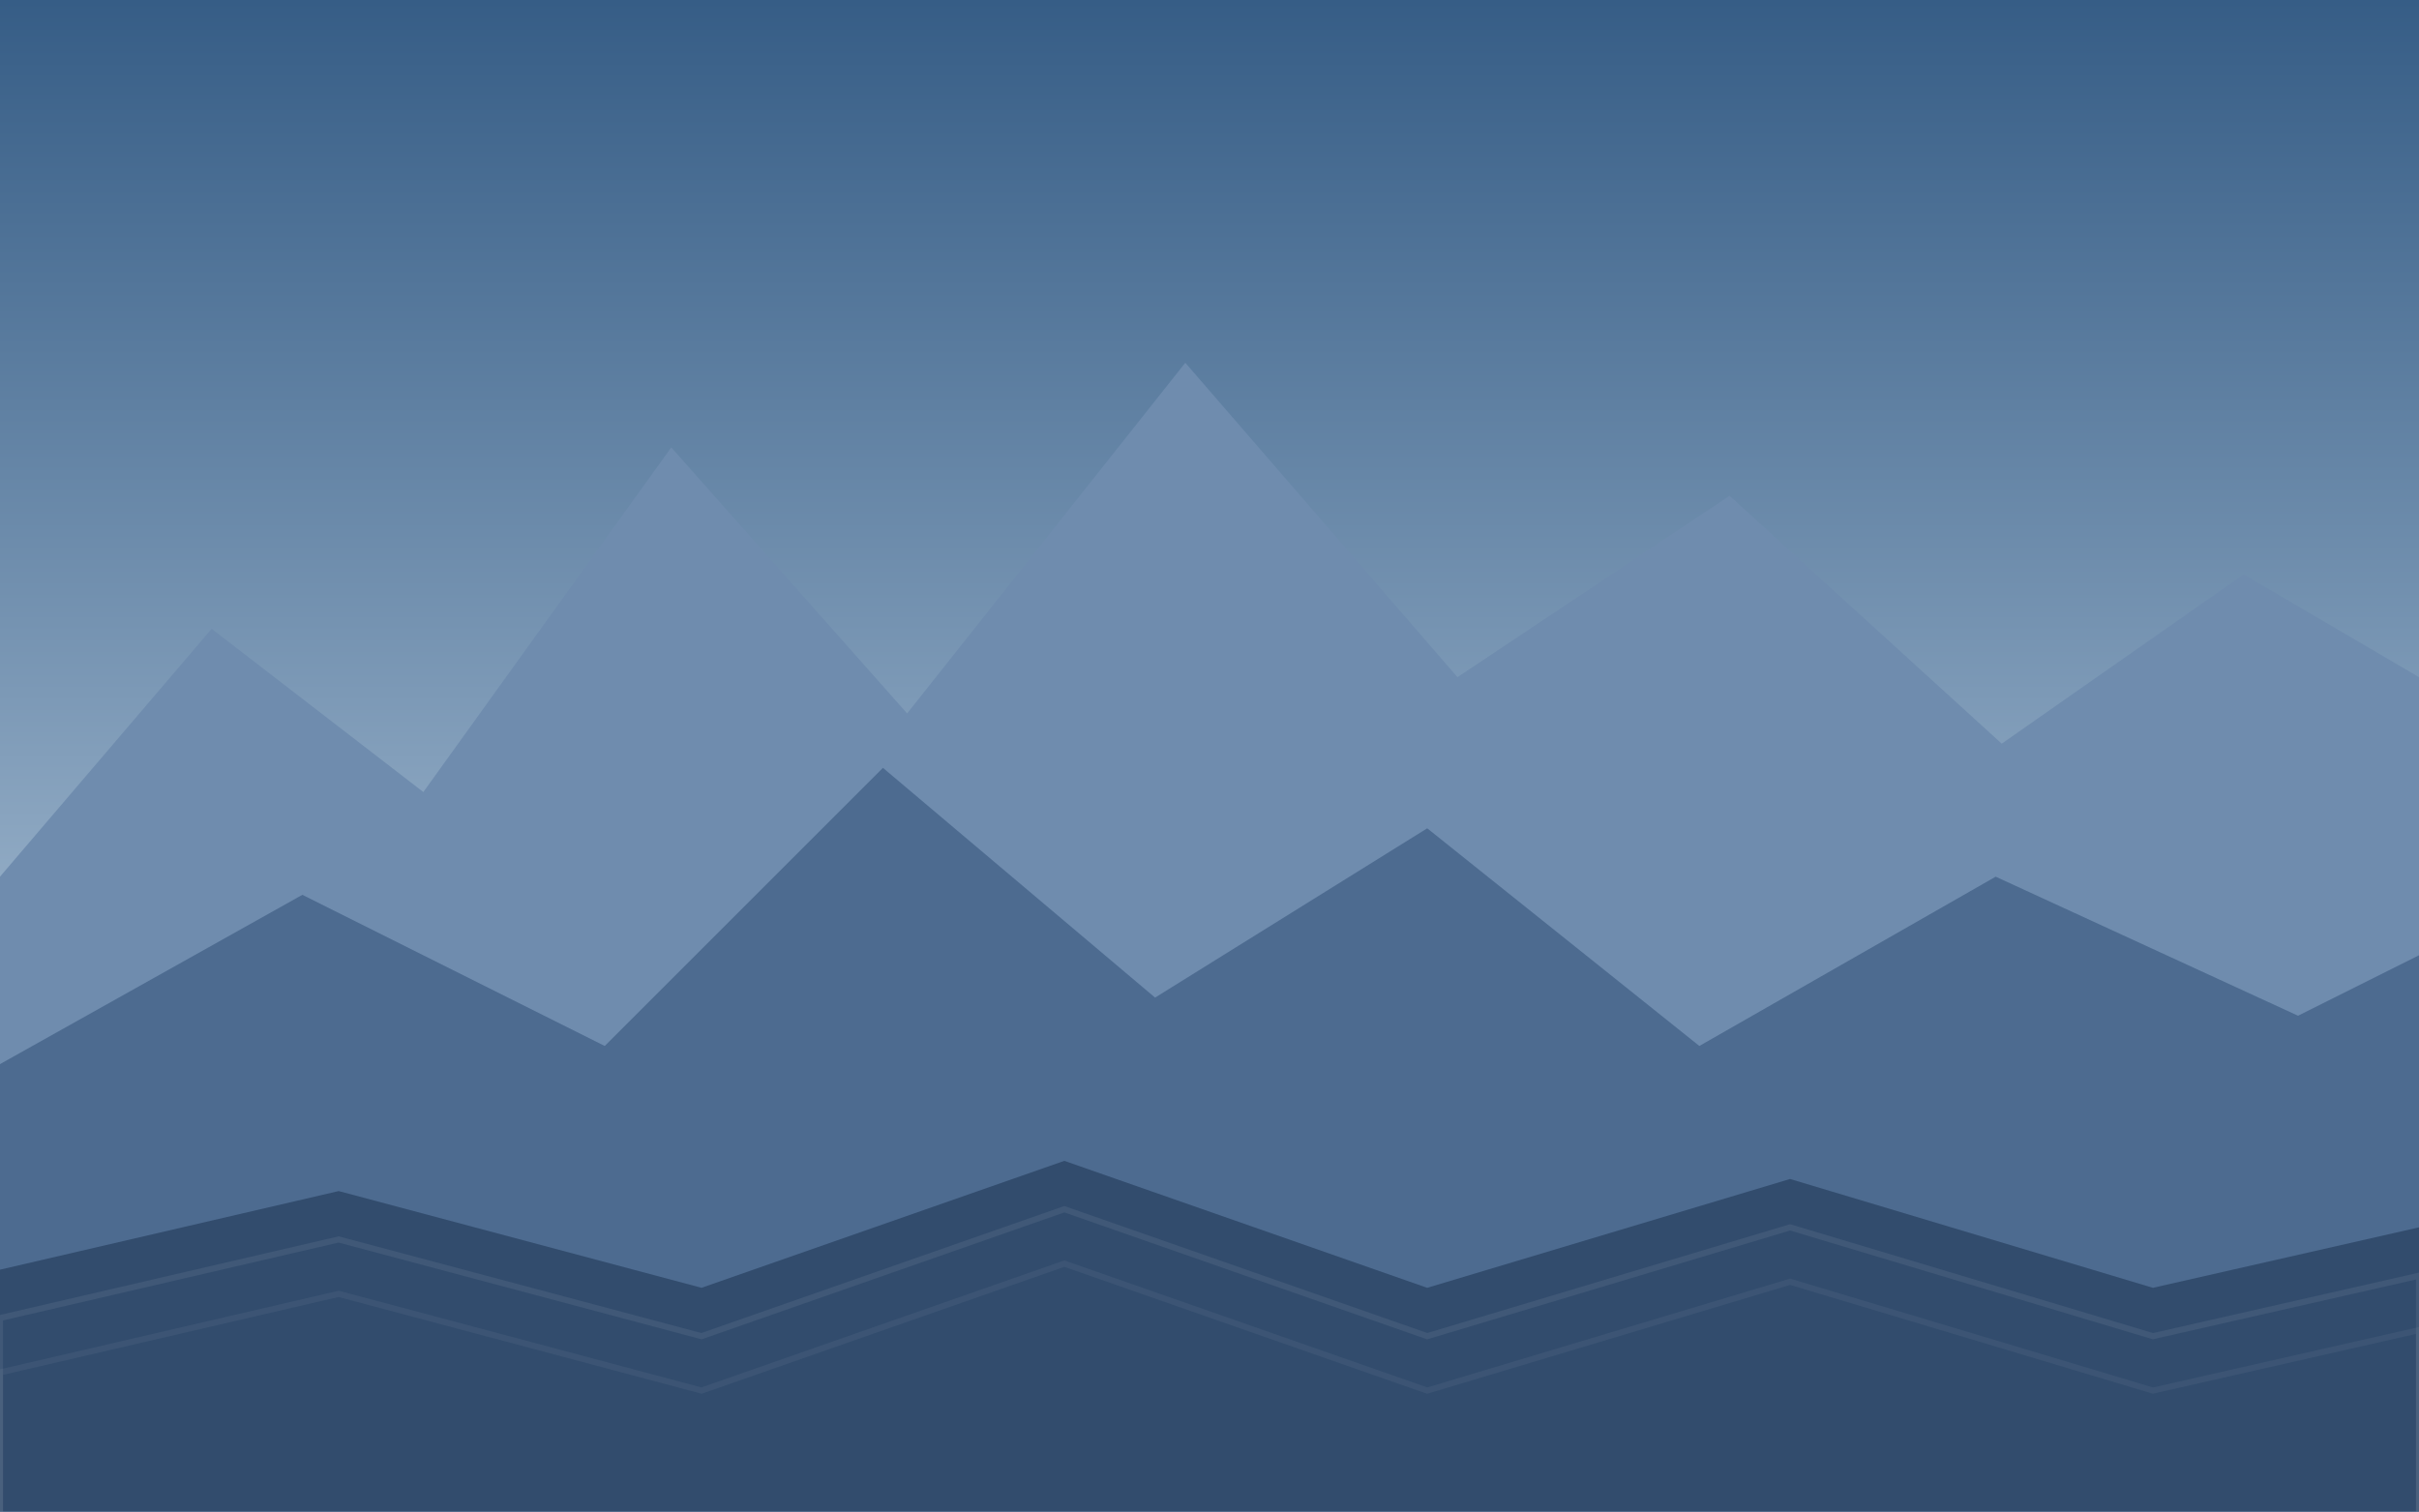
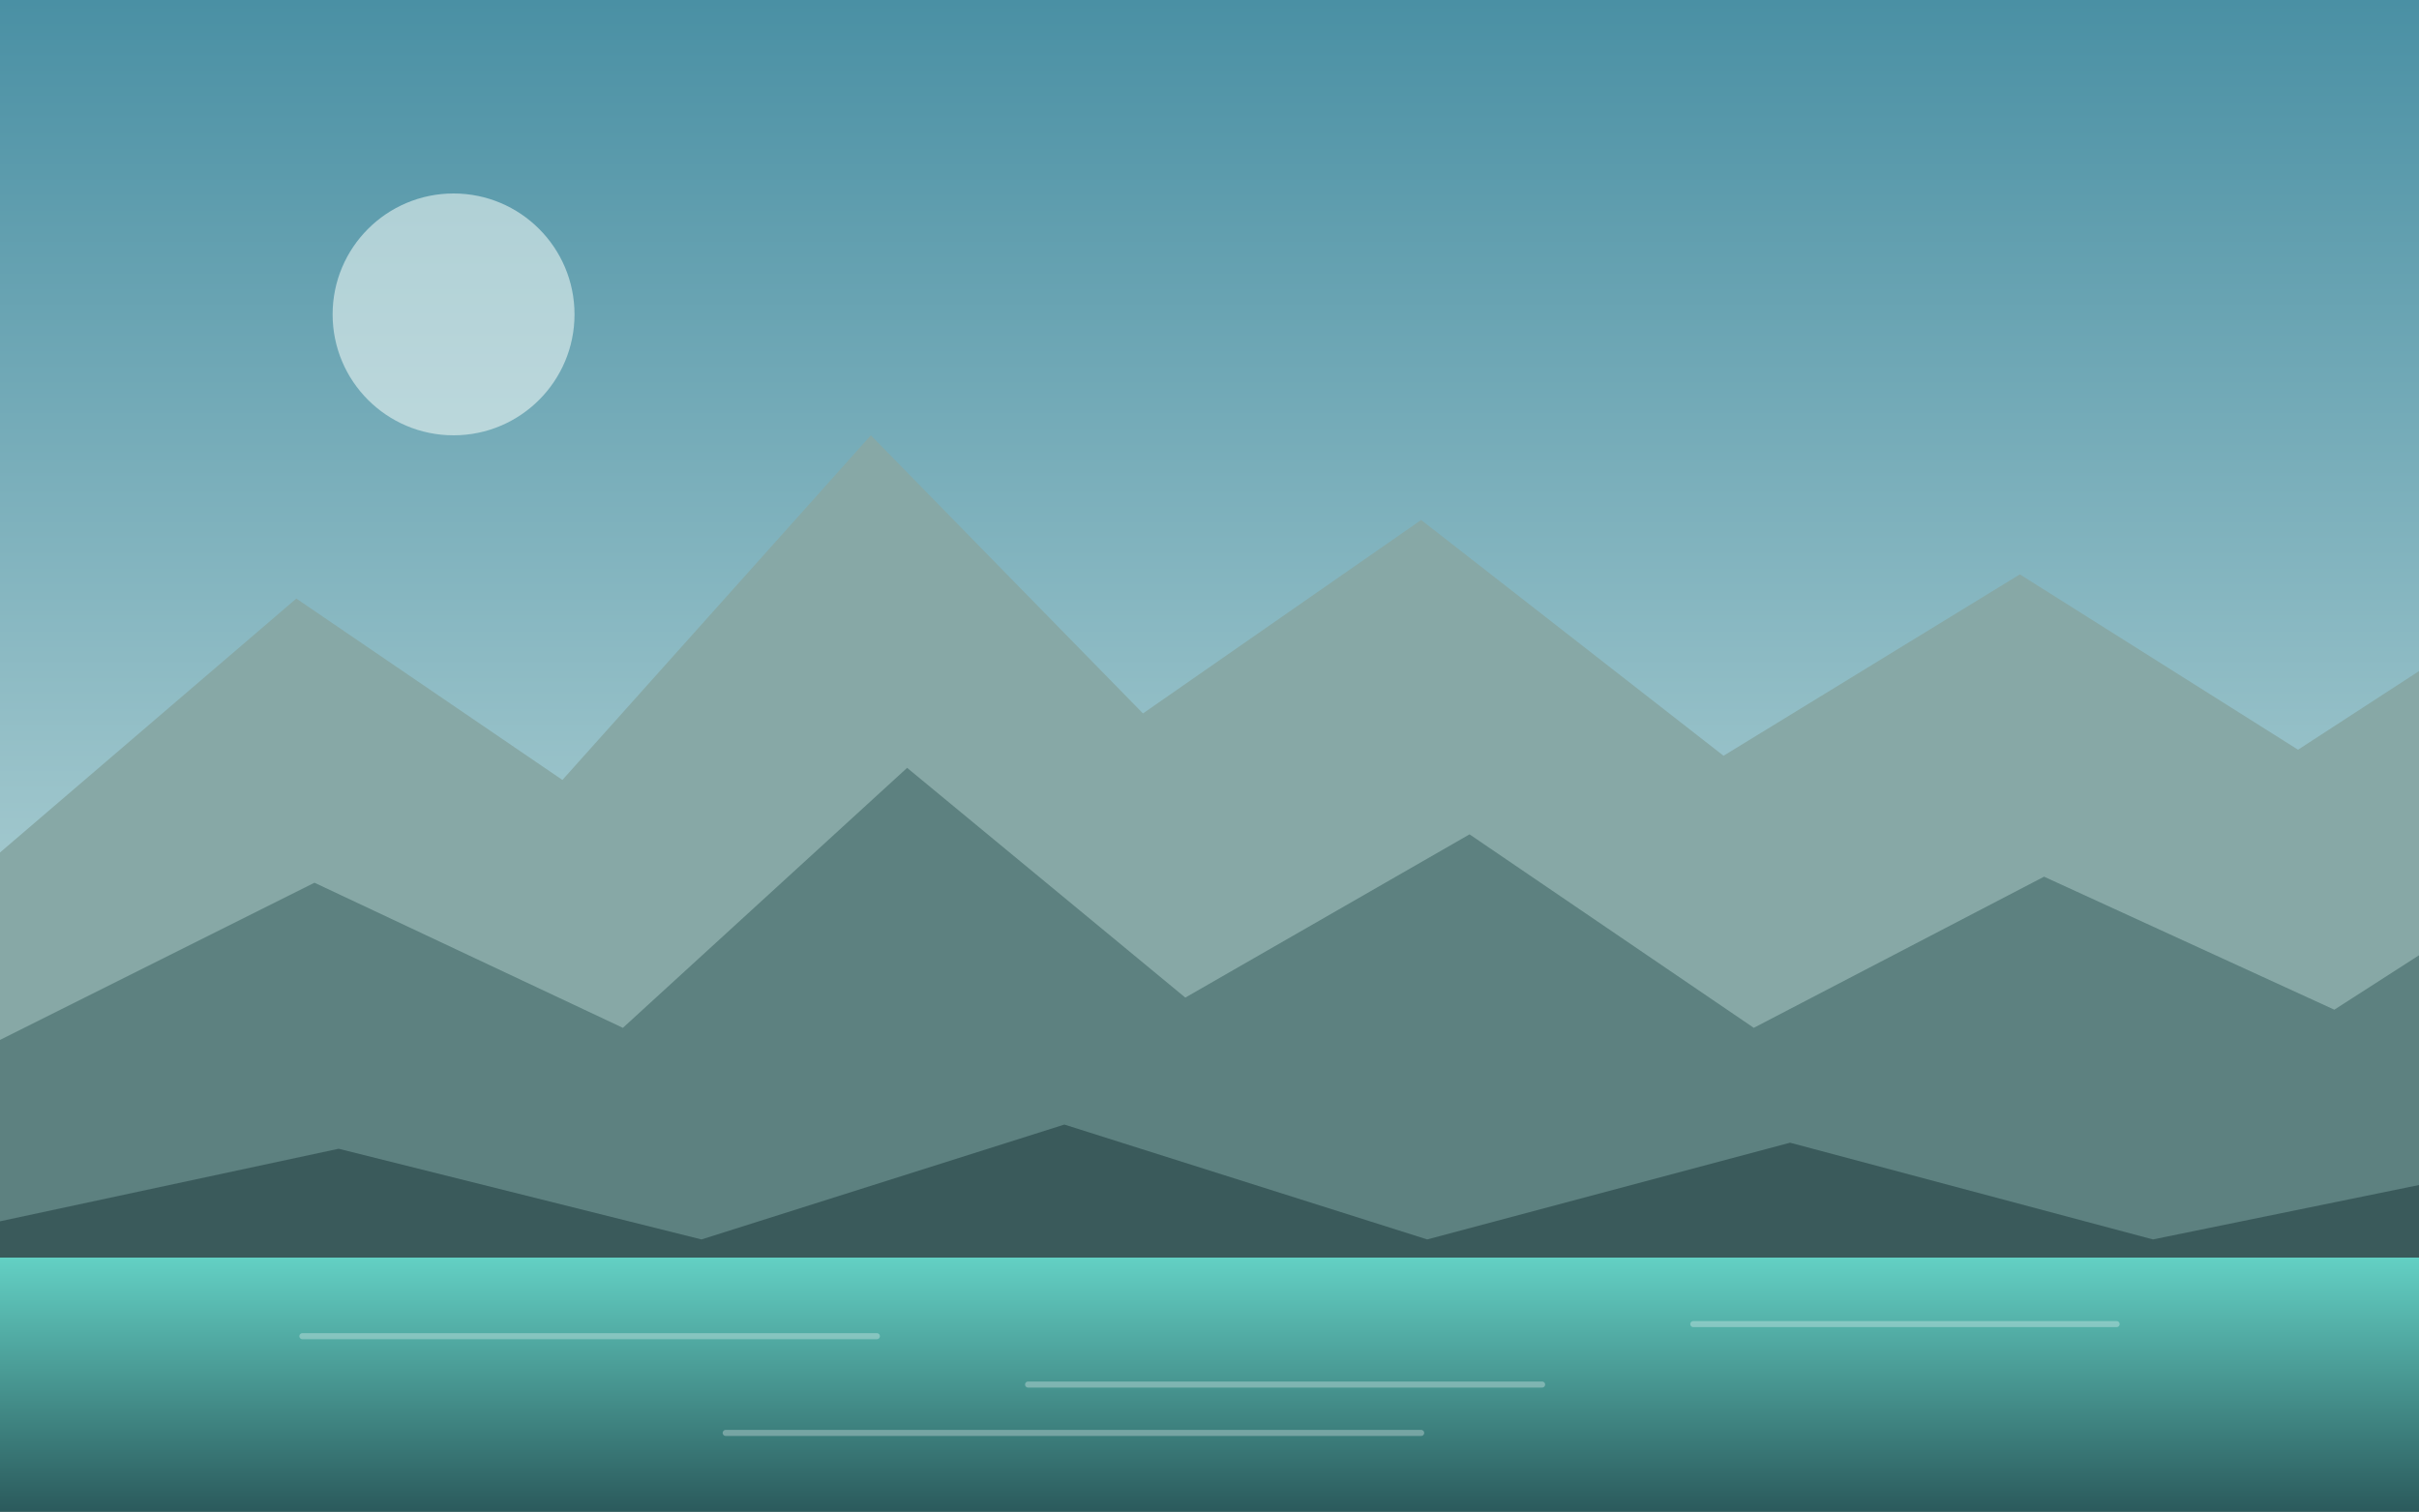
<svg xmlns="http://www.w3.org/2000/svg" viewBox="0 0 800 500" preserveAspectRatio="xMidYMid slice" role="img">
  <defs>
    <linearGradient id="d3bsky" x1="0" y1="0" x2="0" y2="1">
-       <stop offset="0" stop-color="#365d86" />
-       <stop offset="1" stop-color="#cfe0ef" />
+       <stop offset="0" stop-color="#4a90a4" />
+       <stop offset="1" stop-color="#e2f1ec" />
    </linearGradient>
-     <linearGradient id="d3bmist" x1="0" y1="0" x2="0" y2="1">
-       <stop offset="0" stop-color="#ffffff" stop-opacity="0" />
-       <stop offset="1" stop-color="#ffffff" stop-opacity=".55" />
+     <linearGradient id="d3blk" x1="0" y1="0" x2="0" y2="1">
+       <stop offset="0" stop-color="#63d0c4" />
+       <stop offset="1" stop-color="#2b5a5c" />
    </linearGradient>
  </defs>
  <rect width="800" height="500" fill="url(#d3bsky)" />
-   <path d="M0,290 L70,208 L140,262 L222,148 L300,236 L392,120 L482,224 L572,164 L662,246 L742,190 L800,224 L800,500 L0,500 Z" fill="#6f8cae" />
-   <path d="M0,352 L100,296 L200,346 L292,254 L382,330 L472,274 L562,346 L660,290 L760,336 L800,316 L800,500 L0,500 Z" fill="#4d6b90" />
-   <path d="M0,420 L112,394 L232,426 L352,384 L472,426 L592,390 L712,426 L800,406 L800,500 L0,500 Z" fill="#324c6d" />
-   <path d="M0,420 L112,394 L232,426 L352,384 L472,426 L592,390 L712,426 L800,406 L800,500 L0,500 Z" fill="none" stroke="#ffffff" stroke-opacity=".07" stroke-width="2" transform="translate(0,16)" />
-   <path d="M0,420 L112,394 L232,426 L352,384 L472,426 L592,390 L712,426 L800,406 L800,500 L0,500 Z" fill="none" stroke="#ffffff" stroke-opacity=".05" stroke-width="2" transform="translate(0,34)" />
+   <circle cx="150" cy="104" r="40" fill="#f4fbf8" opacity=".55" />
+   <path d="M0,282 L98,198 L186,258 L288,144 L378,236 L470,172 L570,250 L668,190 L760,248 L800,222 L800,500 L0,500 Z" fill="#87a8a6" />
+   <path d="M0,344 L104,292 L206,340 L300,254 L392,330 L486,276 L580,340 L676,290 L772,334 L800,316 L800,500 L0,500 Z" fill="#5d8180" />
+   <path d="M0,404 L112,380 L232,410 L352,372 L472,410 L592,378 L712,410 L800,392 L800,500 L0,500 Z" fill="#3a5a5b" />
+   <rect x="0" y="416" width="800" height="84" fill="url(#d3blk)" />
+   <path d="M100 442h190M340 458h170M560 438h140M240 474h230" stroke="#ffffff" stroke-opacity=".3" stroke-width="2" stroke-linecap="round" />
</svg>
